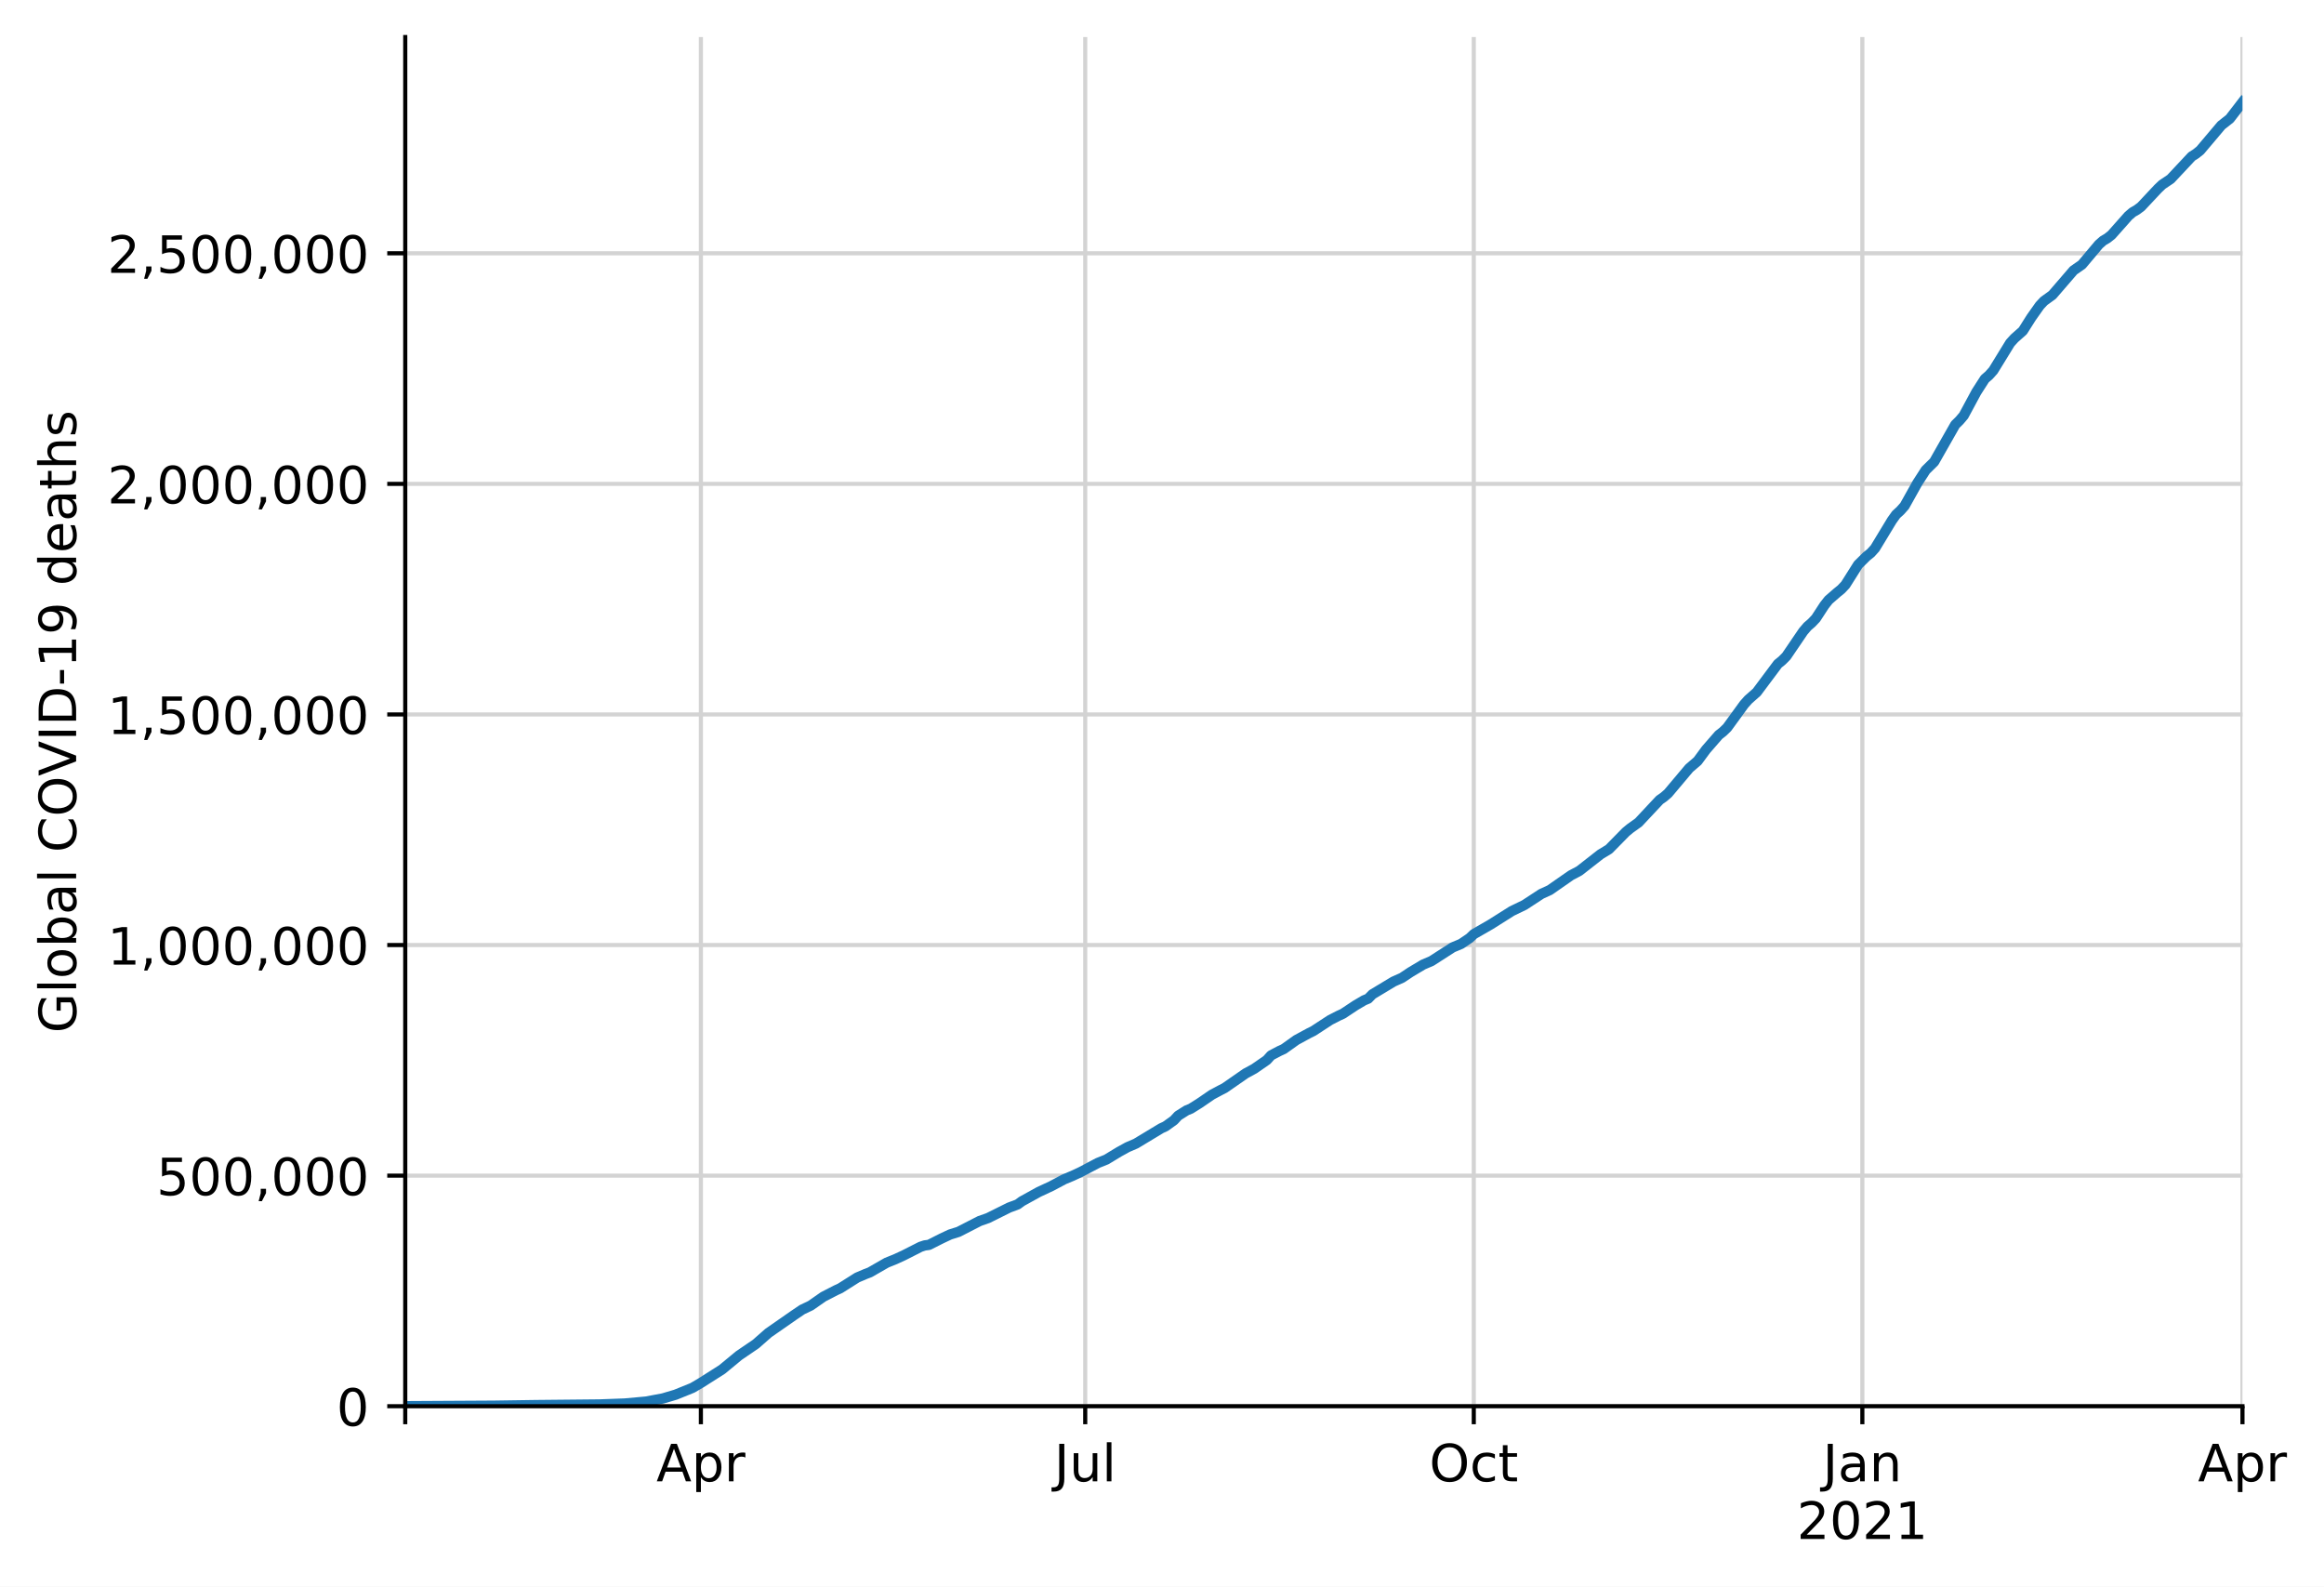
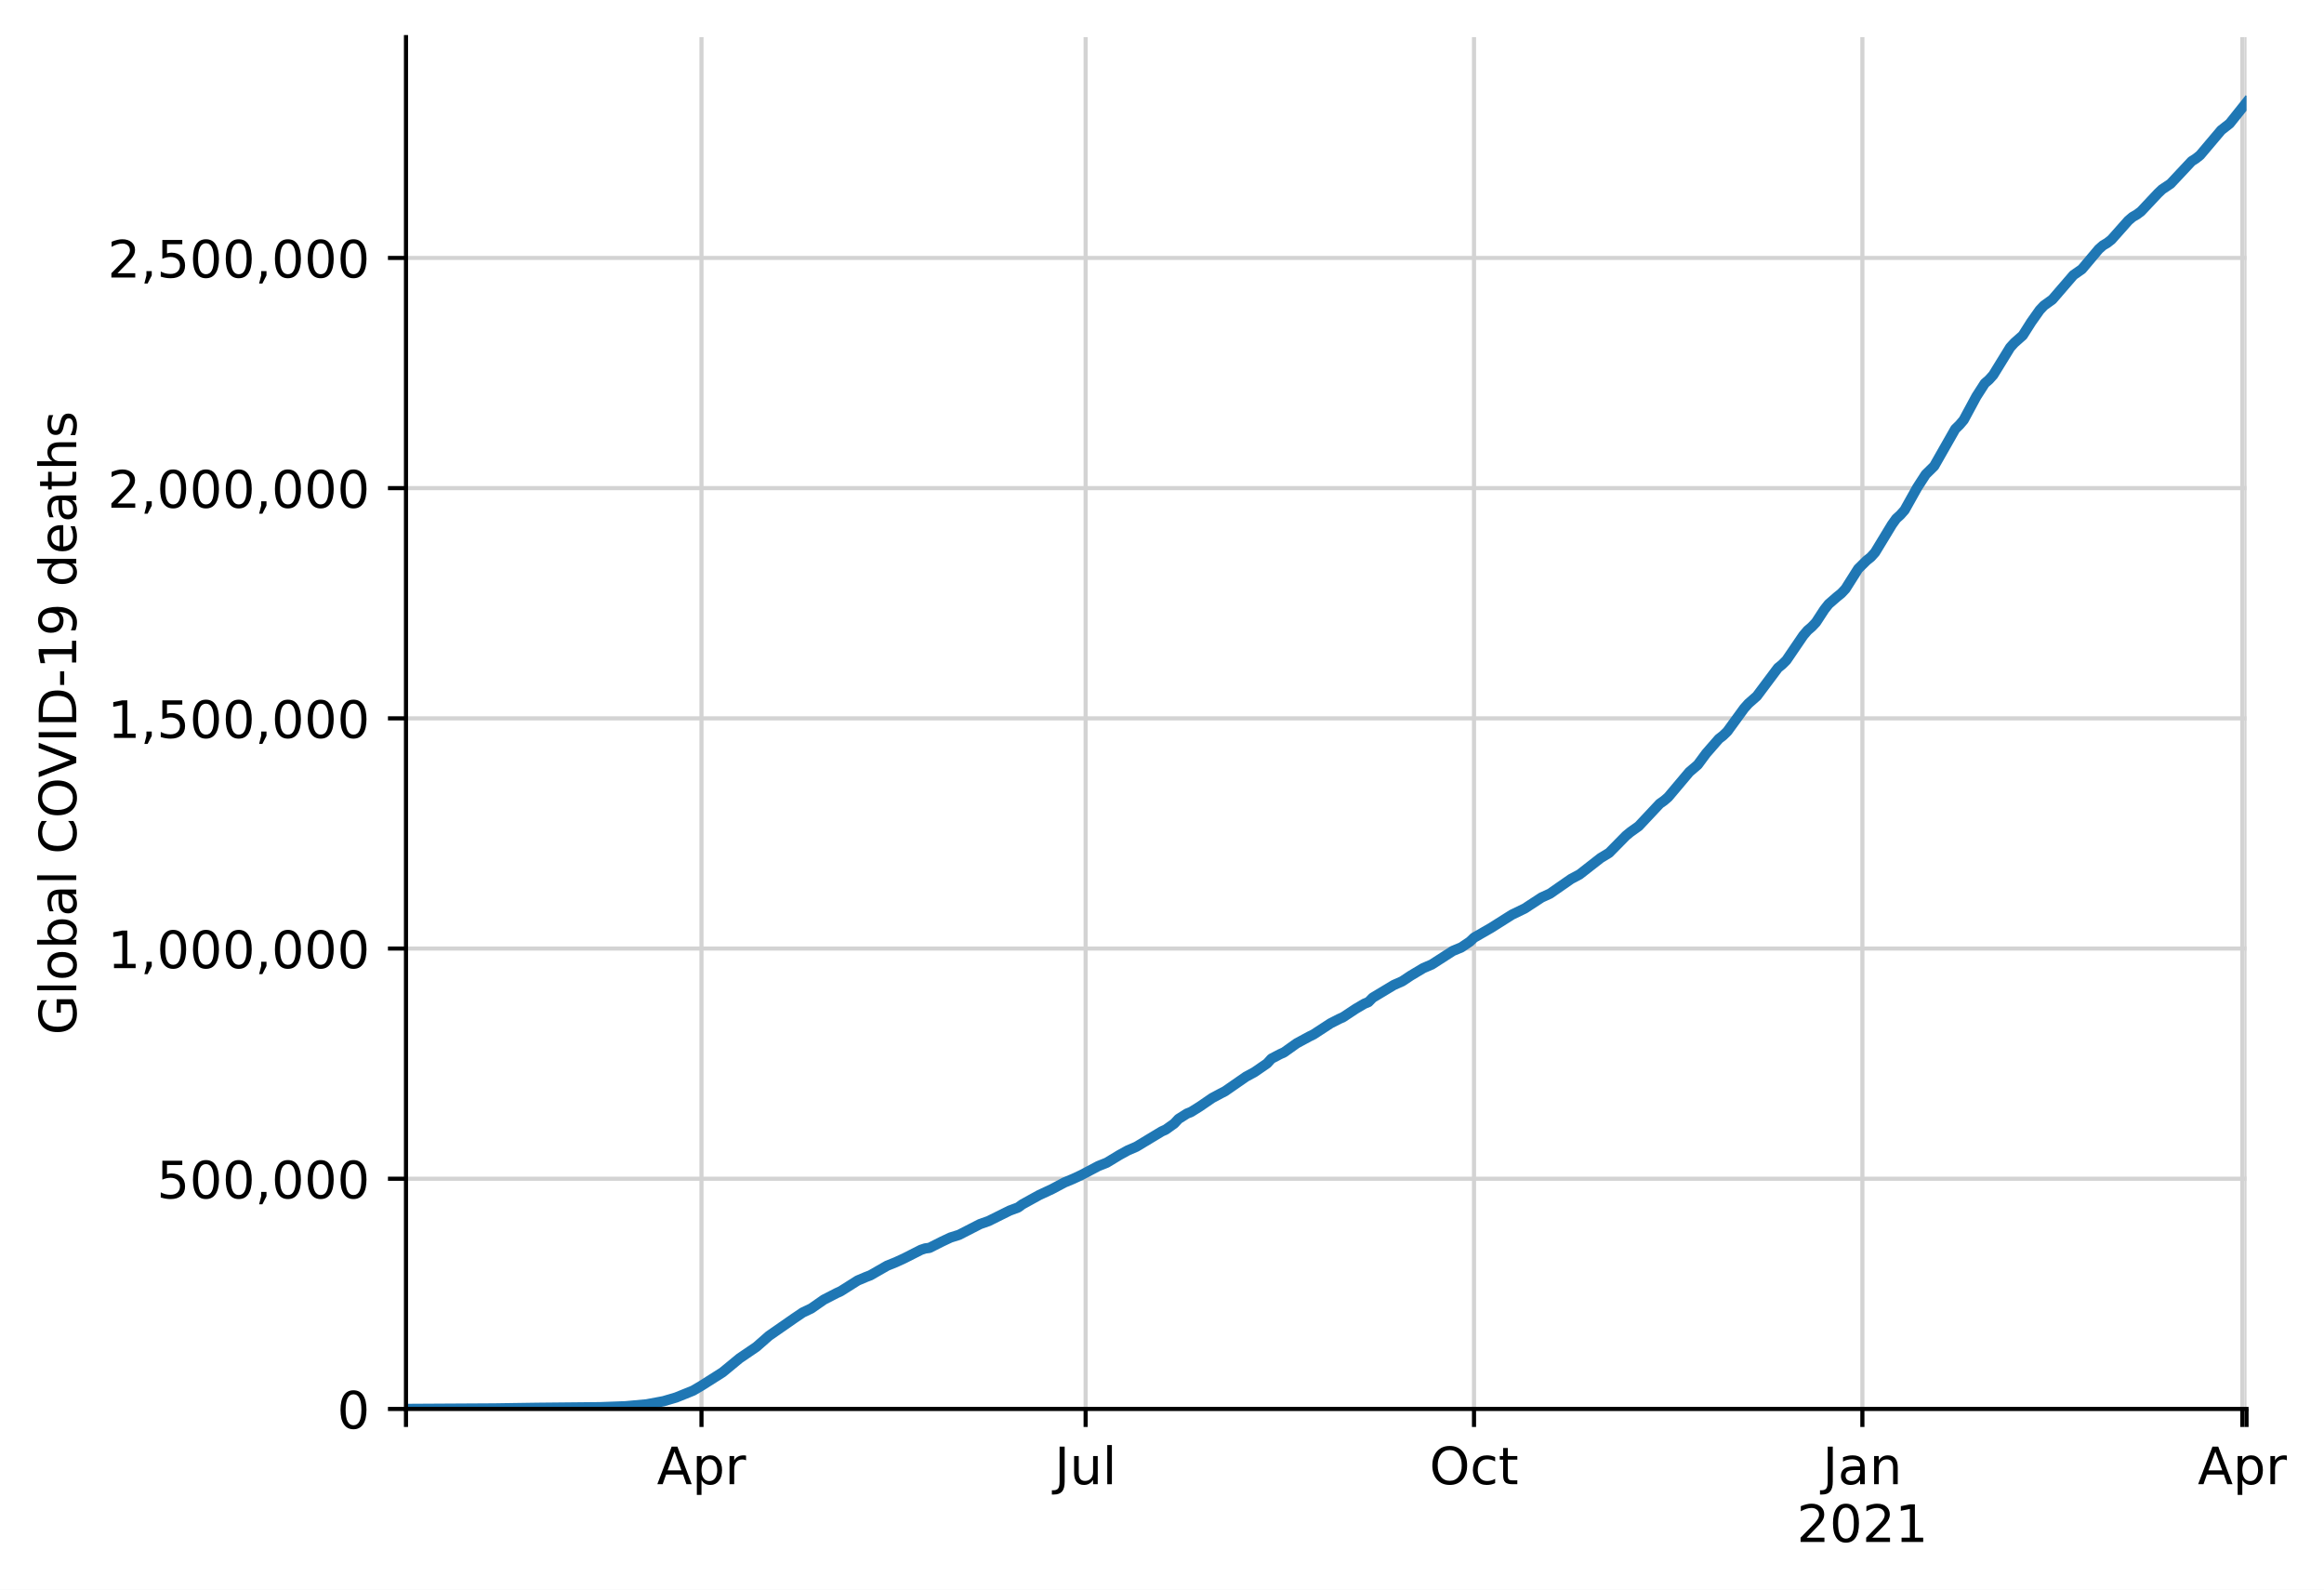
- <svg xmlns="http://www.w3.org/2000/svg" xmlns:xlink="http://www.w3.org/1999/xlink" height="308.388pt" version="1.1" viewBox="0 0 451.742 308.388" width="451.742pt">
+ <svg xmlns="http://www.w3.org/2000/svg" xmlns:xlink="http://www.w3.org/1999/xlink" height="308.388pt" version="1.1" viewBox="0 0 450.923 308.388" width="450.923pt">
  <defs>
    <style type="text/css">
*{stroke-linecap:butt;stroke-linejoin:round;}
  </style>
  </defs>
  <g id="figure_1">
    <g id="patch_1">
-       <path d="M 0 308.388  L 451.742 308.388  L 451.742 0  L 0 0  z " style="fill:#ffffff;" />
+       <path d="M 0 308.388  L 450.923 308.388  L 450.923 0  L 0 0  z " style="fill:#ffffff;" />
    </g>
    <g id="axes_1">
      <g id="patch_2">
        <path d="M 78.772 273.312  L 435.892 273.312  L 435.892 7.2  L 78.772 7.2  z " style="fill:#ffffff;" />
      </g>
      <g id="matplotlib.axis_1">
        <g id="xtick_1">
          <g id="line2d_1">
-             <path clip-path="url(#pf66e0dcf46)" d="M 78.772 273.312  L 78.772 7.2  " style="fill:none;stroke:#d3d3d3;stroke-linecap:square;stroke-width:0.8;" />
+             <path clip-path="url(#p4b9ff09187)" d="M 78.772 273.312  L 78.772 7.2  " style="fill:none;stroke:#d3d3d3;stroke-linecap:square;stroke-width:0.8;" />
          </g>
          <g id="line2d_2">
            <defs>
-               <path d="M 0 0  L 0 3.5  " id="mf9f4ce4e2c" style="stroke:#000000;stroke-width:0.8;" />
-             </defs>
-             <g>
-               <use style="stroke:#000000;stroke-width:0.8;" x="78.772" xlink:href="#mf9f4ce4e2c" y="273.312" />
+               <path d="M 0 0  L 0 3.5  " id="mb87a916729" style="stroke:#000000;stroke-width:0.8;" />
+             </defs>
+             <g>
+               <use style="stroke:#000000;stroke-width:0.8;" x="78.772" xlink:href="#mb87a916729" y="273.312" />
            </g>
          </g>
        </g>
        <g id="xtick_2">
          <g id="line2d_3">
-             <path clip-path="url(#pf66e0dcf46)" d="M 136.239 273.312  L 136.239 7.2  " style="fill:none;stroke:#d3d3d3;stroke-linecap:square;stroke-width:0.8;" />
+             <path clip-path="url(#p4b9ff09187)" d="M 136.108 273.312  L 136.108 7.2  " style="fill:none;stroke:#d3d3d3;stroke-linecap:square;stroke-width:0.8;" />
          </g>
          <g id="line2d_4">
            <g>
-               <use style="stroke:#000000;stroke-width:0.8;" x="136.239" xlink:href="#mf9f4ce4e2c" y="273.312" />
+               <use style="stroke:#000000;stroke-width:0.8;" x="136.108" xlink:href="#mb87a916729" y="273.312" />
            </g>
          </g>
          <g id="text_1">
            <defs>
              <path d="M 34.188 63.188  L 20.797 26.906  L 47.609 26.906  z M 28.609 72.906  L 39.797 72.906  L 67.578 0  L 57.328 0  L 50.688 18.703  L 17.828 18.703  L 11.188 0  L 0.781 0  z " id="DejaVuSans-65" />
              <path d="M 18.109 8.203  L 18.109 -20.797  L 9.078 -20.797  L 9.078 54.688  L 18.109 54.688  L 18.109 46.391  Q 20.953 51.266 25.266 53.625  Q 29.594 56 35.594 56  Q 45.562 56 51.781 48.094  Q 58.016 40.188 58.016 27.297  Q 58.016 14.406 51.781 6.484  Q 45.562 -1.422 35.594 -1.422  Q 29.594 -1.422 25.266 0.953  Q 20.953 3.328 18.109 8.203  z M 48.688 27.297  Q 48.688 37.203 44.609 42.844  Q 40.531 48.484 33.406 48.484  Q 26.266 48.484 22.188 42.844  Q 18.109 37.203 18.109 27.297  Q 18.109 17.391 22.188 11.75  Q 26.266 6.109 33.406 6.109  Q 40.531 6.109 44.609 11.75  Q 48.688 17.391 48.688 27.297  z " id="DejaVuSans-112" />
              <path d="M 41.109 46.297  Q 39.594 47.172 37.812 47.578  Q 36.031 48 33.891 48  Q 26.266 48 22.188 43.047  Q 18.109 38.094 18.109 28.812  L 18.109 0  L 9.078 0  L 9.078 54.688  L 18.109 54.688  L 18.109 46.188  Q 20.953 51.172 25.484 53.578  Q 30.031 56 36.531 56  Q 37.453 56 38.578 55.875  Q 39.703 55.766 41.062 55.516  z " id="DejaVuSans-114" />
            </defs>
-             <g transform="translate(127.5895 287.9104)scale(0.1 -0.1)">
+             <g transform="translate(127.4577 287.9104)scale(0.1 -0.1)">
              <use xlink:href="#DejaVuSans-65" />
              <use x="68.408" xlink:href="#DejaVuSans-112" />
              <use x="131.885" xlink:href="#DejaVuSans-114" />
            </g>
          </g>
        </g>
        <g id="xtick_3">
          <g id="line2d_5">
-             <path clip-path="url(#pf66e0dcf46)" d="M 210.947 273.312  L 210.947 7.2  " style="fill:none;stroke:#d3d3d3;stroke-linecap:square;stroke-width:0.8;" />
+             <path clip-path="url(#p4b9ff09187)" d="M 210.644 273.312  L 210.644 7.2  " style="fill:none;stroke:#d3d3d3;stroke-linecap:square;stroke-width:0.8;" />
          </g>
          <g id="line2d_6">
            <g>
-               <use style="stroke:#000000;stroke-width:0.8;" x="210.947" xlink:href="#mf9f4ce4e2c" y="273.312" />
+               <use style="stroke:#000000;stroke-width:0.8;" x="210.644" xlink:href="#mb87a916729" y="273.312" />
            </g>
          </g>
          <g id="text_2">
            <defs>
              <path d="M 9.812 72.906  L 19.672 72.906  L 19.672 5.078  Q 19.672 -8.109 14.672 -14.062  Q 9.672 -20.016 -1.422 -20.016  L -5.172 -20.016  L -5.172 -11.719  L -2.094 -11.719  Q 4.438 -11.719 7.125 -8.047  Q 9.812 -4.391 9.812 5.078  z " id="DejaVuSans-74" />
              <path d="M 8.5 21.578  L 8.5 54.688  L 17.484 54.688  L 17.484 21.922  Q 17.484 14.156 20.5 10.266  Q 23.531 6.391 29.594 6.391  Q 36.859 6.391 41.078 11.031  Q 45.312 15.672 45.312 23.688  L 45.312 54.688  L 54.297 54.688  L 54.297 0  L 45.312 0  L 45.312 8.406  Q 42.047 3.422 37.719 1  Q 33.406 -1.422 27.688 -1.422  Q 18.266 -1.422 13.375 4.438  Q 8.5 10.297 8.5 21.578  z M 31.109 56  z " id="DejaVuSans-117" />
              <path d="M 9.422 75.984  L 18.406 75.984  L 18.406 0  L 9.422 0  z " id="DejaVuSans-108" />
            </defs>
-             <g transform="translate(204.9145 287.9104)scale(0.1 -0.1)">
+             <g transform="translate(204.6114 287.9104)scale(0.1 -0.1)">
              <use xlink:href="#DejaVuSans-74" />
              <use x="29.492" xlink:href="#DejaVuSans-117" />
              <use x="92.871" xlink:href="#DejaVuSans-108" />
            </g>
          </g>
        </g>
        <g id="xtick_4">
          <g id="line2d_7">
-             <path clip-path="url(#pf66e0dcf46)" d="M 286.476 273.312  L 286.476 7.2  " style="fill:none;stroke:#d3d3d3;stroke-linecap:square;stroke-width:0.8;" />
+             <path clip-path="url(#p4b9ff09187)" d="M 286 273.312  L 286 7.2  " style="fill:none;stroke:#d3d3d3;stroke-linecap:square;stroke-width:0.8;" />
          </g>
          <g id="line2d_8">
            <g>
-               <use style="stroke:#000000;stroke-width:0.8;" x="286.476" xlink:href="#mf9f4ce4e2c" y="273.312" />
+               <use style="stroke:#000000;stroke-width:0.8;" x="286" xlink:href="#mb87a916729" y="273.312" />
            </g>
          </g>
          <g id="text_3">
            <defs>
              <path d="M 39.406 66.219  Q 28.656 66.219 22.328 58.203  Q 16.016 50.203 16.016 36.375  Q 16.016 22.609 22.328 14.594  Q 28.656 6.594 39.406 6.594  Q 50.141 6.594 56.422 14.594  Q 62.703 22.609 62.703 36.375  Q 62.703 50.203 56.422 58.203  Q 50.141 66.219 39.406 66.219  z M 39.406 74.219  Q 54.734 74.219 63.906 63.938  Q 73.094 53.656 73.094 36.375  Q 73.094 19.141 63.906 8.859  Q 54.734 -1.422 39.406 -1.422  Q 24.031 -1.422 14.812 8.828  Q 5.609 19.094 5.609 36.375  Q 5.609 53.656 14.812 63.938  Q 24.031 74.219 39.406 74.219  z " id="DejaVuSans-79" />
              <path d="M 48.781 52.594  L 48.781 44.188  Q 44.969 46.297 41.141 47.344  Q 37.312 48.391 33.406 48.391  Q 24.656 48.391 19.812 42.844  Q 14.984 37.312 14.984 27.297  Q 14.984 17.281 19.812 11.734  Q 24.656 6.203 33.406 6.203  Q 37.312 6.203 41.141 7.25  Q 44.969 8.297 48.781 10.406  L 48.781 2.094  Q 45.016 0.344 40.984 -0.531  Q 36.969 -1.422 32.422 -1.422  Q 20.062 -1.422 12.781 6.344  Q 5.516 14.109 5.516 27.297  Q 5.516 40.672 12.859 48.328  Q 20.219 56 33.016 56  Q 37.156 56 41.109 55.141  Q 45.062 54.297 48.781 52.594  z " id="DejaVuSans-99" />
              <path d="M 18.312 70.219  L 18.312 54.688  L 36.812 54.688  L 36.812 47.703  L 18.312 47.703  L 18.312 18.016  Q 18.312 11.328 20.141 9.422  Q 21.969 7.516 27.594 7.516  L 36.812 7.516  L 36.812 0  L 27.594 0  Q 17.188 0 13.234 3.875  Q 9.281 7.766 9.281 18.016  L 9.281 47.703  L 2.688 47.703  L 2.688 54.688  L 9.281 54.688  L 9.281 70.219  z " id="DejaVuSans-116" />
            </defs>
-             <g transform="translate(277.8308 287.9104)scale(0.1 -0.1)">
+             <g transform="translate(277.3545 287.9104)scale(0.1 -0.1)">
              <use xlink:href="#DejaVuSans-79" />
              <use x="78.711" xlink:href="#DejaVuSans-99" />
              <use x="133.691" xlink:href="#DejaVuSans-116" />
            </g>
          </g>
        </g>
        <g id="xtick_5">
          <g id="line2d_9">
-             <path clip-path="url(#pf66e0dcf46)" d="M 362.005 273.312  L 362.005 7.2  " style="fill:none;stroke:#d3d3d3;stroke-linecap:square;stroke-width:0.8;" />
+             <path clip-path="url(#p4b9ff09187)" d="M 361.355 273.312  L 361.355 7.2  " style="fill:none;stroke:#d3d3d3;stroke-linecap:square;stroke-width:0.8;" />
          </g>
          <g id="line2d_10">
            <g>
-               <use style="stroke:#000000;stroke-width:0.8;" x="362.005" xlink:href="#mf9f4ce4e2c" y="273.312" />
+               <use style="stroke:#000000;stroke-width:0.8;" x="361.355" xlink:href="#mb87a916729" y="273.312" />
            </g>
          </g>
          <g id="text_4">
            <defs>
              <path d="M 34.281 27.484  Q 23.391 27.484 19.188 25  Q 14.984 22.516 14.984 16.5  Q 14.984 11.719 18.141 8.906  Q 21.297 6.109 26.703 6.109  Q 34.188 6.109 38.703 11.406  Q 43.219 16.703 43.219 25.484  L 43.219 27.484  z M 52.203 31.203  L 52.203 0  L 43.219 0  L 43.219 8.297  Q 40.141 3.328 35.547 0.953  Q 30.953 -1.422 24.312 -1.422  Q 15.922 -1.422 10.953 3.297  Q 6 8.016 6 15.922  Q 6 25.141 12.172 29.828  Q 18.359 34.516 30.609 34.516  L 43.219 34.516  L 43.219 35.406  Q 43.219 41.609 39.141 45  Q 35.062 48.391 27.688 48.391  Q 23 48.391 18.547 47.266  Q 14.109 46.141 10.016 43.891  L 10.016 52.203  Q 14.938 54.109 19.578 55.047  Q 24.219 56 28.609 56  Q 40.484 56 46.344 49.844  Q 52.203 43.703 52.203 31.203  z " id="DejaVuSans-97" />
              <path d="M 54.891 33.016  L 54.891 0  L 45.906 0  L 45.906 32.719  Q 45.906 40.484 42.875 44.328  Q 39.844 48.188 33.797 48.188  Q 26.516 48.188 22.312 43.547  Q 18.109 38.922 18.109 30.906  L 18.109 0  L 9.078 0  L 9.078 54.688  L 18.109 54.688  L 18.109 46.188  Q 21.344 51.125 25.703 53.562  Q 30.078 56 35.797 56  Q 45.219 56 50.047 50.172  Q 54.891 44.344 54.891 33.016  z " id="DejaVuSans-110" />
            </defs>
-             <g transform="translate(354.2972 287.9104)scale(0.1 -0.1)">
+             <g transform="translate(353.6475 287.9104)scale(0.1 -0.1)">
              <use xlink:href="#DejaVuSans-74" />
              <use x="29.492" xlink:href="#DejaVuSans-97" />
              <use x="90.771" xlink:href="#DejaVuSans-110" />
            </g>
            <defs>
              <path d="M 19.188 8.297  L 53.609 8.297  L 53.609 0  L 7.328 0  L 7.328 8.297  Q 12.938 14.109 22.625 23.891  Q 32.328 33.688 34.812 36.531  Q 39.547 41.844 41.422 45.531  Q 43.312 49.219 43.312 52.781  Q 43.312 58.594 39.234 62.25  Q 35.156 65.922 28.609 65.922  Q 23.969 65.922 18.812 64.312  Q 13.672 62.703 7.812 59.422  L 7.812 69.391  Q 13.766 71.781 18.938 73  Q 24.125 74.219 28.422 74.219  Q 39.75 74.219 46.484 68.547  Q 53.219 62.891 53.219 53.422  Q 53.219 48.922 51.531 44.891  Q 49.859 40.875 45.406 35.406  Q 44.188 33.984 37.641 27.219  Q 31.109 20.453 19.188 8.297  z " id="DejaVuSans-50" />
              <path d="M 31.781 66.406  Q 24.172 66.406 20.328 58.906  Q 16.5 51.422 16.5 36.375  Q 16.5 21.391 20.328 13.891  Q 24.172 6.391 31.781 6.391  Q 39.453 6.391 43.281 13.891  Q 47.125 21.391 47.125 36.375  Q 47.125 51.422 43.281 58.906  Q 39.453 66.406 31.781 66.406  z M 31.781 74.219  Q 44.047 74.219 50.516 64.516  Q 56.984 54.828 56.984 36.375  Q 56.984 17.969 50.516 8.266  Q 44.047 -1.422 31.781 -1.422  Q 19.531 -1.422 13.062 8.266  Q 6.594 17.969 6.594 36.375  Q 6.594 54.828 13.062 64.516  Q 19.531 74.219 31.781 74.219  z " id="DejaVuSans-48" />
              <path d="M 12.406 8.297  L 28.516 8.297  L 28.516 63.922  L 10.984 60.406  L 10.984 69.391  L 28.422 72.906  L 38.281 72.906  L 38.281 8.297  L 54.391 8.297  L 54.391 0  L 12.406 0  z " id="DejaVuSans-49" />
            </defs>
-             <g transform="translate(349.28 299.1082)scale(0.1 -0.1)">
+             <g transform="translate(348.6304 299.1082)scale(0.1 -0.1)">
              <use xlink:href="#DejaVuSans-50" />
              <use x="63.623" xlink:href="#DejaVuSans-48" />
              <use x="127.246" xlink:href="#DejaVuSans-50" />
              <use x="190.869" xlink:href="#DejaVuSans-49" />
            </g>
          </g>
        </g>
        <g id="xtick_6">
          <g id="line2d_11">
-             <path clip-path="url(#pf66e0dcf46)" d="M 435.892 273.312  L 435.892 7.2  " style="fill:none;stroke:#d3d3d3;stroke-linecap:square;stroke-width:0.8;" />
+             <path clip-path="url(#p4b9ff09187)" d="M 435.073 273.312  L 435.073 7.2  " style="fill:none;stroke:#d3d3d3;stroke-linecap:square;stroke-width:0.8;" />
          </g>
          <g id="line2d_12">
            <g>
-               <use style="stroke:#000000;stroke-width:0.8;" x="435.892" xlink:href="#mf9f4ce4e2c" y="273.312" />
+               <use style="stroke:#000000;stroke-width:0.8;" x="435.073" xlink:href="#mb87a916729" y="273.312" />
            </g>
          </g>
          <g id="text_5">
-             <g transform="translate(427.2419 287.9104)scale(0.1 -0.1)">
+             <g transform="translate(426.4228 287.9104)scale(0.1 -0.1)">
              <use xlink:href="#DejaVuSans-65" />
              <use x="68.408" xlink:href="#DejaVuSans-112" />
              <use x="131.885" xlink:href="#DejaVuSans-114" />
            </g>
          </g>
        </g>
+         <g id="xtick_7">
+           <g id="line2d_13">
+             <path clip-path="url(#p4b9ff09187)" d="M 435.892 273.312  L 435.892 7.2  " style="fill:none;stroke:#d3d3d3;stroke-linecap:square;stroke-width:0.8;" />
+           </g>
+           <g id="line2d_14">
+             <g>
+               <use style="stroke:#000000;stroke-width:0.8;" x="435.892" xlink:href="#mb87a916729" y="273.312" />
+             </g>
+           </g>
+         </g>
      </g>
      <g id="matplotlib.axis_2">
        <g id="ytick_1">
-           <g id="line2d_13">
-             <path clip-path="url(#pf66e0dcf46)" d="M 78.772 273.312  L 435.892 273.312  " style="fill:none;stroke:#d3d3d3;stroke-linecap:square;stroke-width:0.8;" />
-           </g>
-           <g id="line2d_14">
-             <defs>
-               <path d="M 0 0  L -3.5 0  " id="mf6c25faf8c" style="stroke:#000000;stroke-width:0.8;" />
-             </defs>
-             <g>
-               <use style="stroke:#000000;stroke-width:0.8;" x="78.772" xlink:href="#mf6c25faf8c" y="273.312" />
+           <g id="line2d_15">
+             <path clip-path="url(#p4b9ff09187)" d="M 78.772 273.312  L 435.892 273.312  " style="fill:none;stroke:#d3d3d3;stroke-linecap:square;stroke-width:0.8;" />
+           </g>
+           <g id="line2d_16">
+             <defs>
+               <path d="M 0 0  L -3.5 0  " id="m350eec2465" style="stroke:#000000;stroke-width:0.8;" />
+             </defs>
+             <g>
+               <use style="stroke:#000000;stroke-width:0.8;" x="78.772" xlink:href="#m350eec2465" y="273.312" />
            </g>
          </g>
          <g id="text_6">
            <g transform="translate(65.40937 277.1112)scale(0.1 -0.1)">
              <use xlink:href="#DejaVuSans-48" />
            </g>
          </g>
        </g>
        <g id="ytick_2">
-           <g id="line2d_15">
-             <path clip-path="url(#pf66e0dcf46)" d="M 78.772 228.495  L 435.892 228.495  " style="fill:none;stroke:#d3d3d3;stroke-linecap:square;stroke-width:0.8;" />
-           </g>
-           <g id="line2d_16">
-             <g>
-               <use style="stroke:#000000;stroke-width:0.8;" x="78.772" xlink:href="#mf6c25faf8c" y="228.495" />
+           <g id="line2d_17">
+             <path clip-path="url(#p4b9ff09187)" d="M 78.772 228.656  L 435.892 228.656  " style="fill:none;stroke:#d3d3d3;stroke-linecap:square;stroke-width:0.8;" />
+           </g>
+           <g id="line2d_18">
+             <g>
+               <use style="stroke:#000000;stroke-width:0.8;" x="78.772" xlink:href="#m350eec2465" y="228.656" />
            </g>
          </g>
          <g id="text_7">
            <defs>
              <path d="M 10.797 72.906  L 49.516 72.906  L 49.516 64.594  L 19.828 64.594  L 19.828 46.734  Q 21.969 47.469 24.109 47.828  Q 26.266 48.188 28.422 48.188  Q 40.625 48.188 47.75 41.5  Q 54.891 34.812 54.891 23.391  Q 54.891 11.625 47.562 5.094  Q 40.234 -1.422 26.906 -1.422  Q 22.312 -1.422 17.547 -0.641  Q 12.797 0.141 7.719 1.703  L 7.719 11.625  Q 12.109 9.234 16.797 8.062  Q 21.484 6.891 26.703 6.891  Q 35.156 6.891 40.078 11.328  Q 45.016 15.766 45.016 23.391  Q 45.016 31 40.078 35.438  Q 35.156 39.891 26.703 39.891  Q 22.75 39.891 18.812 39.016  Q 14.891 38.141 10.797 36.281  z " id="DejaVuSans-53" />
              <path d="M 11.719 12.406  L 22.016 12.406  L 22.016 4  L 14.016 -11.625  L 7.719 -11.625  L 11.719 4  z " id="DejaVuSans-44" />
            </defs>
-             <g transform="translate(30.41875 232.2945)scale(0.1 -0.1)">
+             <g transform="translate(30.41875 232.4555)scale(0.1 -0.1)">
              <use xlink:href="#DejaVuSans-53" />
              <use x="63.623" xlink:href="#DejaVuSans-48" />
              <use x="127.246" xlink:href="#DejaVuSans-48" />
              <use x="190.869" xlink:href="#DejaVuSans-44" />
              <use x="222.656" xlink:href="#DejaVuSans-48" />
              <use x="286.279" xlink:href="#DejaVuSans-48" />
              <use x="349.902" xlink:href="#DejaVuSans-48" />
            </g>
          </g>
        </g>
        <g id="ytick_3">
-           <g id="line2d_17">
-             <path clip-path="url(#pf66e0dcf46)" d="M 78.772 183.679  L 435.892 183.679  " style="fill:none;stroke:#d3d3d3;stroke-linecap:square;stroke-width:0.8;" />
-           </g>
-           <g id="line2d_18">
-             <g>
-               <use style="stroke:#000000;stroke-width:0.8;" x="78.772" xlink:href="#mf6c25faf8c" y="183.679" />
+           <g id="line2d_19">
+             <path clip-path="url(#p4b9ff09187)" d="M 78.772 184  L 435.892 184  " style="fill:none;stroke:#d3d3d3;stroke-linecap:square;stroke-width:0.8;" />
+           </g>
+           <g id="line2d_20">
+             <g>
+               <use style="stroke:#000000;stroke-width:0.8;" x="78.772" xlink:href="#m350eec2465" y="184" />
            </g>
          </g>
          <g id="text_8">
-             <g transform="translate(20.87813 187.4779)scale(0.1 -0.1)">
+             <g transform="translate(20.87813 187.7997)scale(0.1 -0.1)">
              <use xlink:href="#DejaVuSans-49" />
              <use x="63.623" xlink:href="#DejaVuSans-44" />
              <use x="95.41" xlink:href="#DejaVuSans-48" />
              <use x="159.033" xlink:href="#DejaVuSans-48" />
              <use x="222.656" xlink:href="#DejaVuSans-48" />
              <use x="286.279" xlink:href="#DejaVuSans-44" />
              <use x="318.066" xlink:href="#DejaVuSans-48" />
              <use x="381.689" xlink:href="#DejaVuSans-48" />
              <use x="445.312" xlink:href="#DejaVuSans-48" />
            </g>
          </g>
        </g>
        <g id="ytick_4">
-           <g id="line2d_19">
-             <path clip-path="url(#pf66e0dcf46)" d="M 78.772 138.862  L 435.892 138.862  " style="fill:none;stroke:#d3d3d3;stroke-linecap:square;stroke-width:0.8;" />
-           </g>
-           <g id="line2d_20">
-             <g>
-               <use style="stroke:#000000;stroke-width:0.8;" x="78.772" xlink:href="#mf6c25faf8c" y="138.862" />
+           <g id="line2d_21">
+             <path clip-path="url(#p4b9ff09187)" d="M 78.772 139.345  L 435.892 139.345  " style="fill:none;stroke:#d3d3d3;stroke-linecap:square;stroke-width:0.8;" />
+           </g>
+           <g id="line2d_22">
+             <g>
+               <use style="stroke:#000000;stroke-width:0.8;" x="78.772" xlink:href="#m350eec2465" y="139.345" />
            </g>
          </g>
          <g id="text_9">
-             <g transform="translate(20.87813 142.6612)scale(0.1 -0.1)">
+             <g transform="translate(20.87813 143.144)scale(0.1 -0.1)">
              <use xlink:href="#DejaVuSans-49" />
              <use x="63.623" xlink:href="#DejaVuSans-44" />
              <use x="95.41" xlink:href="#DejaVuSans-53" />
              <use x="159.033" xlink:href="#DejaVuSans-48" />
              <use x="222.656" xlink:href="#DejaVuSans-48" />
              <use x="286.279" xlink:href="#DejaVuSans-44" />
              <use x="318.066" xlink:href="#DejaVuSans-48" />
              <use x="381.689" xlink:href="#DejaVuSans-48" />
              <use x="445.312" xlink:href="#DejaVuSans-48" />
            </g>
          </g>
        </g>
        <g id="ytick_5">
-           <g id="line2d_21">
-             <path clip-path="url(#pf66e0dcf46)" d="M 78.772 94.045  L 435.892 94.045  " style="fill:none;stroke:#d3d3d3;stroke-linecap:square;stroke-width:0.8;" />
-           </g>
-           <g id="line2d_22">
-             <g>
-               <use style="stroke:#000000;stroke-width:0.8;" x="78.772" xlink:href="#mf6c25faf8c" y="94.045" />
+           <g id="line2d_23">
+             <path clip-path="url(#p4b9ff09187)" d="M 78.772 94.689  L 435.892 94.689  " style="fill:none;stroke:#d3d3d3;stroke-linecap:square;stroke-width:0.8;" />
+           </g>
+           <g id="line2d_24">
+             <g>
+               <use style="stroke:#000000;stroke-width:0.8;" x="78.772" xlink:href="#m350eec2465" y="94.689" />
            </g>
          </g>
          <g id="text_10">
-             <g transform="translate(20.87813 97.84453)scale(0.1 -0.1)">
+             <g transform="translate(20.87813 98.4882)scale(0.1 -0.1)">
              <use xlink:href="#DejaVuSans-50" />
              <use x="63.623" xlink:href="#DejaVuSans-44" />
              <use x="95.41" xlink:href="#DejaVuSans-48" />
              <use x="159.033" xlink:href="#DejaVuSans-48" />
              <use x="222.656" xlink:href="#DejaVuSans-48" />
              <use x="286.279" xlink:href="#DejaVuSans-44" />
              <use x="318.066" xlink:href="#DejaVuSans-48" />
              <use x="381.689" xlink:href="#DejaVuSans-48" />
              <use x="445.312" xlink:href="#DejaVuSans-48" />
            </g>
          </g>
        </g>
        <g id="ytick_6">
-           <g id="line2d_23">
-             <path clip-path="url(#pf66e0dcf46)" d="M 78.772 49.229  L 435.892 49.229  " style="fill:none;stroke:#d3d3d3;stroke-linecap:square;stroke-width:0.8;" />
-           </g>
-           <g id="line2d_24">
-             <g>
-               <use style="stroke:#000000;stroke-width:0.8;" x="78.772" xlink:href="#mf6c25faf8c" y="49.229" />
+           <g id="line2d_25">
+             <path clip-path="url(#p4b9ff09187)" d="M 78.772 50.033  L 435.892 50.033  " style="fill:none;stroke:#d3d3d3;stroke-linecap:square;stroke-width:0.8;" />
+           </g>
+           <g id="line2d_26">
+             <g>
+               <use style="stroke:#000000;stroke-width:0.8;" x="78.772" xlink:href="#m350eec2465" y="50.033" />
            </g>
          </g>
          <g id="text_11">
-             <g transform="translate(20.87813 53.02786)scale(0.1 -0.1)">
+             <g transform="translate(20.87813 53.83245)scale(0.1 -0.1)">
              <use xlink:href="#DejaVuSans-50" />
              <use x="63.623" xlink:href="#DejaVuSans-44" />
              <use x="95.41" xlink:href="#DejaVuSans-53" />
              <use x="159.033" xlink:href="#DejaVuSans-48" />
              <use x="222.656" xlink:href="#DejaVuSans-48" />
              <use x="286.279" xlink:href="#DejaVuSans-44" />
              <use x="318.066" xlink:href="#DejaVuSans-48" />
              <use x="381.689" xlink:href="#DejaVuSans-48" />
              <use x="445.312" xlink:href="#DejaVuSans-48" />
            </g>
          </g>
        </g>
        <g id="text_12">
          <defs>
            <path d="M 59.516 10.406  L 59.516 29.984  L 43.406 29.984  L 43.406 38.094  L 69.281 38.094  L 69.281 6.781  Q 63.578 2.734 56.688 0.656  Q 49.812 -1.422 42 -1.422  Q 24.906 -1.422 15.25 8.562  Q 5.609 18.562 5.609 36.375  Q 5.609 54.25 15.25 64.234  Q 24.906 74.219 42 74.219  Q 49.125 74.219 55.547 72.453  Q 61.969 70.703 67.391 67.281  L 67.391 56.781  Q 61.922 61.422 55.766 63.766  Q 49.609 66.109 42.828 66.109  Q 29.438 66.109 22.719 58.641  Q 16.016 51.172 16.016 36.375  Q 16.016 21.625 22.719 14.156  Q 29.438 6.688 42.828 6.688  Q 48.047 6.688 52.141 7.594  Q 56.25 8.5 59.516 10.406  z " id="DejaVuSans-71" />
            <path d="M 30.609 48.391  Q 23.391 48.391 19.188 42.75  Q 14.984 37.109 14.984 27.297  Q 14.984 17.484 19.156 11.844  Q 23.344 6.203 30.609 6.203  Q 37.797 6.203 41.984 11.859  Q 46.188 17.531 46.188 27.297  Q 46.188 37.016 41.984 42.703  Q 37.797 48.391 30.609 48.391  z M 30.609 56  Q 42.328 56 49.016 48.375  Q 55.719 40.766 55.719 27.297  Q 55.719 13.875 49.016 6.219  Q 42.328 -1.422 30.609 -1.422  Q 18.844 -1.422 12.172 6.219  Q 5.516 13.875 5.516 27.297  Q 5.516 40.766 12.172 48.375  Q 18.844 56 30.609 56  z " id="DejaVuSans-111" />
            <path d="M 48.688 27.297  Q 48.688 37.203 44.609 42.844  Q 40.531 48.484 33.406 48.484  Q 26.266 48.484 22.188 42.844  Q 18.109 37.203 18.109 27.297  Q 18.109 17.391 22.188 11.75  Q 26.266 6.109 33.406 6.109  Q 40.531 6.109 44.609 11.75  Q 48.688 17.391 48.688 27.297  z M 18.109 46.391  Q 20.953 51.266 25.266 53.625  Q 29.594 56 35.594 56  Q 45.562 56 51.781 48.094  Q 58.016 40.188 58.016 27.297  Q 58.016 14.406 51.781 6.484  Q 45.562 -1.422 35.594 -1.422  Q 29.594 -1.422 25.266 0.953  Q 20.953 3.328 18.109 8.203  L 18.109 0  L 9.078 0  L 9.078 75.984  L 18.109 75.984  z " id="DejaVuSans-98" />
            <path id="DejaVuSans-32" />
            <path d="M 64.406 67.281  L 64.406 56.891  Q 59.422 61.531 53.781 63.812  Q 48.141 66.109 41.797 66.109  Q 29.297 66.109 22.656 58.469  Q 16.016 50.828 16.016 36.375  Q 16.016 21.969 22.656 14.328  Q 29.297 6.688 41.797 6.688  Q 48.141 6.688 53.781 8.984  Q 59.422 11.281 64.406 15.922  L 64.406 5.609  Q 59.234 2.094 53.438 0.328  Q 47.656 -1.422 41.219 -1.422  Q 24.656 -1.422 15.125 8.703  Q 5.609 18.844 5.609 36.375  Q 5.609 53.953 15.125 64.078  Q 24.656 74.219 41.219 74.219  Q 47.75 74.219 53.531 72.484  Q 59.328 70.75 64.406 67.281  z " id="DejaVuSans-67" />
            <path d="M 28.609 0  L 0.781 72.906  L 11.078 72.906  L 34.188 11.531  L 57.328 72.906  L 67.578 72.906  L 39.797 0  z " id="DejaVuSans-86" />
            <path d="M 9.812 72.906  L 19.672 72.906  L 19.672 0  L 9.812 0  z " id="DejaVuSans-73" />
            <path d="M 19.672 64.797  L 19.672 8.109  L 31.594 8.109  Q 46.688 8.109 53.688 14.938  Q 60.688 21.781 60.688 36.531  Q 60.688 51.172 53.688 57.984  Q 46.688 64.797 31.594 64.797  z M 9.812 72.906  L 30.078 72.906  Q 51.266 72.906 61.172 64.094  Q 71.094 55.281 71.094 36.531  Q 71.094 17.672 61.125 8.828  Q 51.172 0 30.078 0  L 9.812 0  z " id="DejaVuSans-68" />
            <path d="M 4.891 31.391  L 31.203 31.391  L 31.203 23.391  L 4.891 23.391  z " id="DejaVuSans-45" />
            <path d="M 10.984 1.516  L 10.984 10.5  Q 14.703 8.734 18.5 7.812  Q 22.312 6.891 25.984 6.891  Q 35.75 6.891 40.891 13.453  Q 46.047 20.016 46.781 33.406  Q 43.953 29.203 39.594 26.953  Q 35.25 24.703 29.984 24.703  Q 19.047 24.703 12.672 31.312  Q 6.297 37.938 6.297 49.422  Q 6.297 60.641 12.938 67.422  Q 19.578 74.219 30.609 74.219  Q 43.266 74.219 49.922 64.516  Q 56.594 54.828 56.594 36.375  Q 56.594 19.141 48.406 8.859  Q 40.234 -1.422 26.422 -1.422  Q 22.703 -1.422 18.891 -0.688  Q 15.094 0.047 10.984 1.516  z M 30.609 32.422  Q 37.25 32.422 41.125 36.953  Q 45.016 41.5 45.016 49.422  Q 45.016 57.281 41.125 61.844  Q 37.25 66.406 30.609 66.406  Q 23.969 66.406 20.094 61.844  Q 16.219 57.281 16.219 49.422  Q 16.219 41.5 20.094 36.953  Q 23.969 32.422 30.609 32.422  z " id="DejaVuSans-57" />
            <path d="M 45.406 46.391  L 45.406 75.984  L 54.391 75.984  L 54.391 0  L 45.406 0  L 45.406 8.203  Q 42.578 3.328 38.25 0.953  Q 33.938 -1.422 27.875 -1.422  Q 17.969 -1.422 11.734 6.484  Q 5.516 14.406 5.516 27.297  Q 5.516 40.188 11.734 48.094  Q 17.969 56 27.875 56  Q 33.938 56 38.25 53.625  Q 42.578 51.266 45.406 46.391  z M 14.797 27.297  Q 14.797 17.391 18.875 11.75  Q 22.953 6.109 30.078 6.109  Q 37.203 6.109 41.297 11.75  Q 45.406 17.391 45.406 27.297  Q 45.406 37.203 41.297 42.844  Q 37.203 48.484 30.078 48.484  Q 22.953 48.484 18.875 42.844  Q 14.797 37.203 14.797 27.297  z " id="DejaVuSans-100" />
            <path d="M 56.203 29.594  L 56.203 25.203  L 14.891 25.203  Q 15.484 15.922 20.484 11.062  Q 25.484 6.203 34.422 6.203  Q 39.594 6.203 44.453 7.469  Q 49.312 8.734 54.109 11.281  L 54.109 2.781  Q 49.266 0.734 44.188 -0.344  Q 39.109 -1.422 33.891 -1.422  Q 20.797 -1.422 13.156 6.188  Q 5.516 13.812 5.516 26.812  Q 5.516 40.234 12.766 48.109  Q 20.016 56 32.328 56  Q 43.359 56 49.781 48.891  Q 56.203 41.797 56.203 29.594  z M 47.219 32.234  Q 47.125 39.594 43.094 43.984  Q 39.062 48.391 32.422 48.391  Q 24.906 48.391 20.391 44.141  Q 15.875 39.891 15.188 32.172  z " id="DejaVuSans-101" />
            <path d="M 54.891 33.016  L 54.891 0  L 45.906 0  L 45.906 32.719  Q 45.906 40.484 42.875 44.328  Q 39.844 48.188 33.797 48.188  Q 26.516 48.188 22.312 43.547  Q 18.109 38.922 18.109 30.906  L 18.109 0  L 9.078 0  L 9.078 75.984  L 18.109 75.984  L 18.109 46.188  Q 21.344 51.125 25.703 53.562  Q 30.078 56 35.797 56  Q 45.219 56 50.047 50.172  Q 54.891 44.344 54.891 33.016  z " id="DejaVuSans-104" />
            <path d="M 44.281 53.078  L 44.281 44.578  Q 40.484 46.531 36.375 47.5  Q 32.281 48.484 27.875 48.484  Q 21.188 48.484 17.844 46.438  Q 14.5 44.391 14.5 40.281  Q 14.5 37.156 16.891 35.375  Q 19.281 33.594 26.516 31.984  L 29.594 31.297  Q 39.156 29.25 43.188 25.516  Q 47.219 21.781 47.219 15.094  Q 47.219 7.469 41.188 3.016  Q 35.156 -1.422 24.609 -1.422  Q 20.219 -1.422 15.453 -0.562  Q 10.688 0.297 5.422 2  L 5.422 11.281  Q 10.406 8.688 15.234 7.391  Q 20.062 6.109 24.812 6.109  Q 31.156 6.109 34.562 8.281  Q 37.984 10.453 37.984 14.406  Q 37.984 18.062 35.516 20.016  Q 33.062 21.969 24.703 23.781  L 21.578 24.516  Q 13.234 26.266 9.516 29.906  Q 5.812 33.547 5.812 39.891  Q 5.812 47.609 11.281 51.797  Q 16.75 56 26.812 56  Q 31.781 56 36.172 55.266  Q 40.578 54.547 44.281 53.078  z " id="DejaVuSans-115" />
          </defs>
          <g transform="translate(14.79844 200.7708)rotate(-90)scale(0.1 -0.1)">
            <use xlink:href="#DejaVuSans-71" />
            <use x="77.49" xlink:href="#DejaVuSans-108" />
            <use x="105.273" xlink:href="#DejaVuSans-111" />
            <use x="166.455" xlink:href="#DejaVuSans-98" />
            <use x="229.932" xlink:href="#DejaVuSans-97" />
            <use x="291.211" xlink:href="#DejaVuSans-108" />
            <use x="318.994" xlink:href="#DejaVuSans-32" />
            <use x="350.781" xlink:href="#DejaVuSans-67" />
            <use x="420.605" xlink:href="#DejaVuSans-79" />
            <use x="499.301" xlink:href="#DejaVuSans-86" />
            <use x="567.709" xlink:href="#DejaVuSans-73" />
            <use x="597.201" xlink:href="#DejaVuSans-68" />
            <use x="674.203" xlink:href="#DejaVuSans-45" />
            <use x="710.287" xlink:href="#DejaVuSans-49" />
            <use x="773.91" xlink:href="#DejaVuSans-57" />
            <use x="837.533" xlink:href="#DejaVuSans-32" />
            <use x="869.32" xlink:href="#DejaVuSans-100" />
            <use x="932.797" xlink:href="#DejaVuSans-101" />
            <use x="994.32" xlink:href="#DejaVuSans-97" />
            <use x="1055.6" xlink:href="#DejaVuSans-116" />
            <use x="1094.809" xlink:href="#DejaVuSans-104" />
            <use x="1158.188" xlink:href="#DejaVuSans-115" />
          </g>
        </g>
      </g>
-       <g id="line2d_25">
-         <path clip-path="url(#pf66e0dcf46)" d="M 78.772 273.31  L 96.012 273.212  L 104.222 273.092  L 116.536 272.971  L 121.462 272.789  L 125.567 272.417  L 128.851 271.804  L 131.314 271.075  L 134.598 269.746  L 136.239 268.783  L 140.344 266.176  L 141.986 264.825  L 143.628 263.466  L 146.912 261.228  L 149.375 259.067  L 154.301 255.64  L 155.943 254.529  L 157.585 253.747  L 160.047 252.031  L 162.51 250.763  L 163.331 250.385  L 166.615 248.307  L 168.257 247.609  L 169.078 247.297  L 172.362 245.413  L 174.004 244.754  L 175.646 244  L 178.93 242.332  L 179.751 242.061  L 180.572 241.953  L 183.034 240.711  L 184.676 239.937  L 186.318 239.421  L 190.423 237.315  L 192.065 236.738  L 196.17 234.696  L 197.812 234.086  L 198.633 233.484  L 201.917 231.67  L 204.38 230.524  L 206.842 229.214  L 208.484 228.53  L 210.126 227.762  L 213.41 226.029  L 215.052 225.371  L 217.515 223.878  L 219.157 222.972  L 220.799 222.265  L 225.725 219.292  L 226.546 218.915  L 228.188 217.739  L 229.009 216.852  L 230.65 215.814  L 231.471 215.481  L 233.113 214.454  L 235.576 212.767  L 237.218 211.89  L 238.039 211.47  L 242.144 208.622  L 243.786 207.734  L 246.249 206.032  L 247.07 205.123  L 248.712 204.261  L 249.533 203.887  L 251.996 202.13  L 254.458 200.794  L 255.279 200.39  L 258.563 198.247  L 260.205 197.406  L 261.026 197.032  L 263.489 195.402  L 265.131 194.432  L 265.952 194.09  L 266.773 193.249  L 268.415 192.262  L 270.878 190.78  L 272.52 190.049  L 274.162 188.956  L 276.625 187.484  L 278.266 186.781  L 282.371 184.138  L 284.013 183.451  L 285.655 182.342  L 286.476 181.562  L 289.76 179.672  L 293.865 177.08  L 296.328 175.888  L 299.612 173.74  L 301.254 172.989  L 305.358 170.129  L 307 169.257  L 311.105 166.049  L 312.747 165.053  L 316.031 161.712  L 316.852 161.032  L 318.494 159.858  L 322.599 155.477  L 323.42 154.901  L 324.241 154.188  L 328.345 149.315  L 329.987 147.906  L 331.629 145.684  L 334.092 142.856  L 334.913 142.214  L 335.734 141.418  L 339.018 136.905  L 339.839 135.984  L 341.481 134.536  L 345.586 129.045  L 346.407 128.377  L 347.228 127.554  L 350.511 122.729  L 351.332 121.764  L 352.153 121.055  L 352.974 120.189  L 354.616 117.67  L 355.437 116.627  L 357.079 115.196  L 357.9 114.532  L 358.721 113.658  L 361.184 109.754  L 362.826 108.132  L 363.647 107.474  L 364.468 106.564  L 367.752 101.147  L 368.573 100  L 369.394 99.252  L 370.215 98.328  L 372.678 93.921  L 374.319 91.376  L 375.961 89.76  L 380.066 82.54  L 380.887 81.736  L 381.708 80.771  L 384.171 76.196  L 385.813 73.642  L 386.634 72.927  L 387.455 72.013  L 390.739 66.668  L 391.56 65.763  L 393.202 64.308  L 394.844 61.713  L 396.486 59.391  L 397.306 58.513  L 398.948 57.328  L 403.053 52.566  L 404.695 51.422  L 407.979 47.518  L 408.8 46.79  L 409.621 46.306  L 410.442 45.658  L 413.726 41.957  L 414.547 41.255  L 415.368 40.783  L 416.189 40.169  L 419.473 36.668  L 420.294 35.886  L 421.935 34.783  L 426.04 30.4  L 426.861 29.879  L 427.682 29.221  L 431.787 24.362  L 433.429 23.07  L 435.892 19.872  L 435.892 19.872  " style="fill:none;stroke:#1f77b4;stroke-linecap:square;stroke-width:2;" />
+       <g id="line2d_27">
+         <path clip-path="url(#p4b9ff09187)" d="M 78.772 273.31  L 95.973 273.212  L 104.163 273.092  L 116.45 272.972  L 121.364 272.791  L 125.46 272.42  L 128.736 271.809  L 131.193 271.083  L 134.469 269.759  L 136.108 268.799  L 140.203 266.202  L 141.841 264.856  L 143.479 263.502  L 146.756 261.272  L 149.213 259.118  L 154.127 255.704  L 155.766 254.597  L 157.404 253.818  L 159.861 252.108  L 162.318 250.844  L 163.137 250.467  L 166.414 248.397  L 168.052 247.702  L 168.871 247.39  L 172.147 245.514  L 173.785 244.856  L 175.424 244.105  L 178.7 242.443  L 179.519 242.174  L 180.338 242.065  L 182.795 240.828  L 184.434 240.057  L 186.072 239.542  L 190.167 237.444  L 191.805 236.869  L 195.901 234.835  L 197.539 234.226  L 198.358 233.627  L 201.634 231.82  L 204.092 230.678  L 206.549 229.372  L 208.187 228.691  L 209.825 227.926  L 213.101 226.198  L 214.74 225.543  L 217.197 224.056  L 218.835 223.153  L 220.473 222.448  L 225.388 219.486  L 226.207 219.11  L 227.845 217.939  L 228.664 217.054  L 230.302 216.021  L 231.121 215.689  L 232.759 214.666  L 235.217 212.984  L 236.855 212.111  L 237.674 211.693  L 241.769 208.854  L 243.407 207.969  L 245.865 206.274  L 246.684 205.368  L 248.322 204.509  L 249.141 204.136  L 251.598 202.385  L 254.056 201.055  L 254.875 200.652  L 258.151 198.517  L 259.789 197.679  L 260.608 197.306  L 263.065 195.682  L 264.704 194.715  L 265.523 194.374  L 266.342 193.537  L 267.98 192.553  L 270.437 191.076  L 272.075 190.348  L 273.714 189.259  L 276.171 187.792  L 277.809 187.091  L 281.904 184.458  L 283.543 183.774  L 285.181 182.669  L 286 181.891  L 289.276 180.009  L 293.372 177.426  L 295.829 176.238  L 299.105 174.097  L 300.743 173.349  L 304.839 170.5  L 306.477 169.631  L 310.572 166.434  L 312.21 165.441  L 315.487 162.113  L 316.306 161.435  L 317.944 160.265  L 322.039 155.9  L 322.858 155.326  L 323.678 154.616  L 327.773 149.76  L 329.411 148.356  L 331.049 146.143  L 333.507 143.324  L 334.326 142.685  L 335.145 141.892  L 338.421 137.395  L 339.24 136.477  L 340.878 135.034  L 344.974 129.563  L 345.793 128.897  L 346.612 128.078  L 349.888 123.27  L 350.707 122.308  L 351.526 121.602  L 352.345 120.739  L 353.984 118.228  L 354.803 117.189  L 356.441 115.763  L 357.26 115.102  L 358.079 114.231  L 360.536 110.341  L 362.174 108.725  L 362.994 108.07  L 363.813 107.163  L 367.089 101.766  L 367.908 100.623  L 368.727 99.877  L 369.546 98.956  L 372.003 94.565  L 373.642 92.03  L 375.28 90.419  L 379.375 83.225  L 380.194 82.424  L 381.013 81.463  L 383.471 76.904  L 385.109 74.359  L 385.928 73.647  L 386.747 72.736  L 390.023 67.41  L 390.842 66.508  L 392.48 65.058  L 394.119 62.472  L 395.757 60.159  L 396.576 59.284  L 398.214 58.104  L 402.309 53.359  L 403.948 52.218  L 407.224 48.329  L 408.043 47.603  L 408.862 47.121  L 409.681 46.476  L 412.958 42.788  L 413.777 42.088  L 414.596 41.618  L 415.415 41.006  L 418.691 37.518  L 419.51 36.738  L 421.148 35.639  L 425.244 31.272  L 426.063 30.753  L 426.882 30.098  L 430.977 25.256  L 432.616 23.969  L 435.892 19.872  L 435.892 19.872  " style="fill:none;stroke:#1f77b4;stroke-linecap:square;stroke-width:2;" />
      </g>
      <g id="patch_3">
        <path d="M 78.772 273.312  L 78.772 7.2  " style="fill:none;stroke:#000000;stroke-linecap:square;stroke-linejoin:miter;stroke-width:0.8;" />
      </g>
      <g id="patch_4">
        <path d="M 78.772 273.312  L 435.892 273.312  " style="fill:none;stroke:#000000;stroke-linecap:square;stroke-linejoin:miter;stroke-width:0.8;" />
      </g>
    </g>
  </g>
  <defs>
-     <clipPath id="pf66e0dcf46">
+     <clipPath id="p4b9ff09187">
      <rect height="266.112" width="357.12" x="78.772" y="7.2" />
    </clipPath>
  </defs>
</svg>
